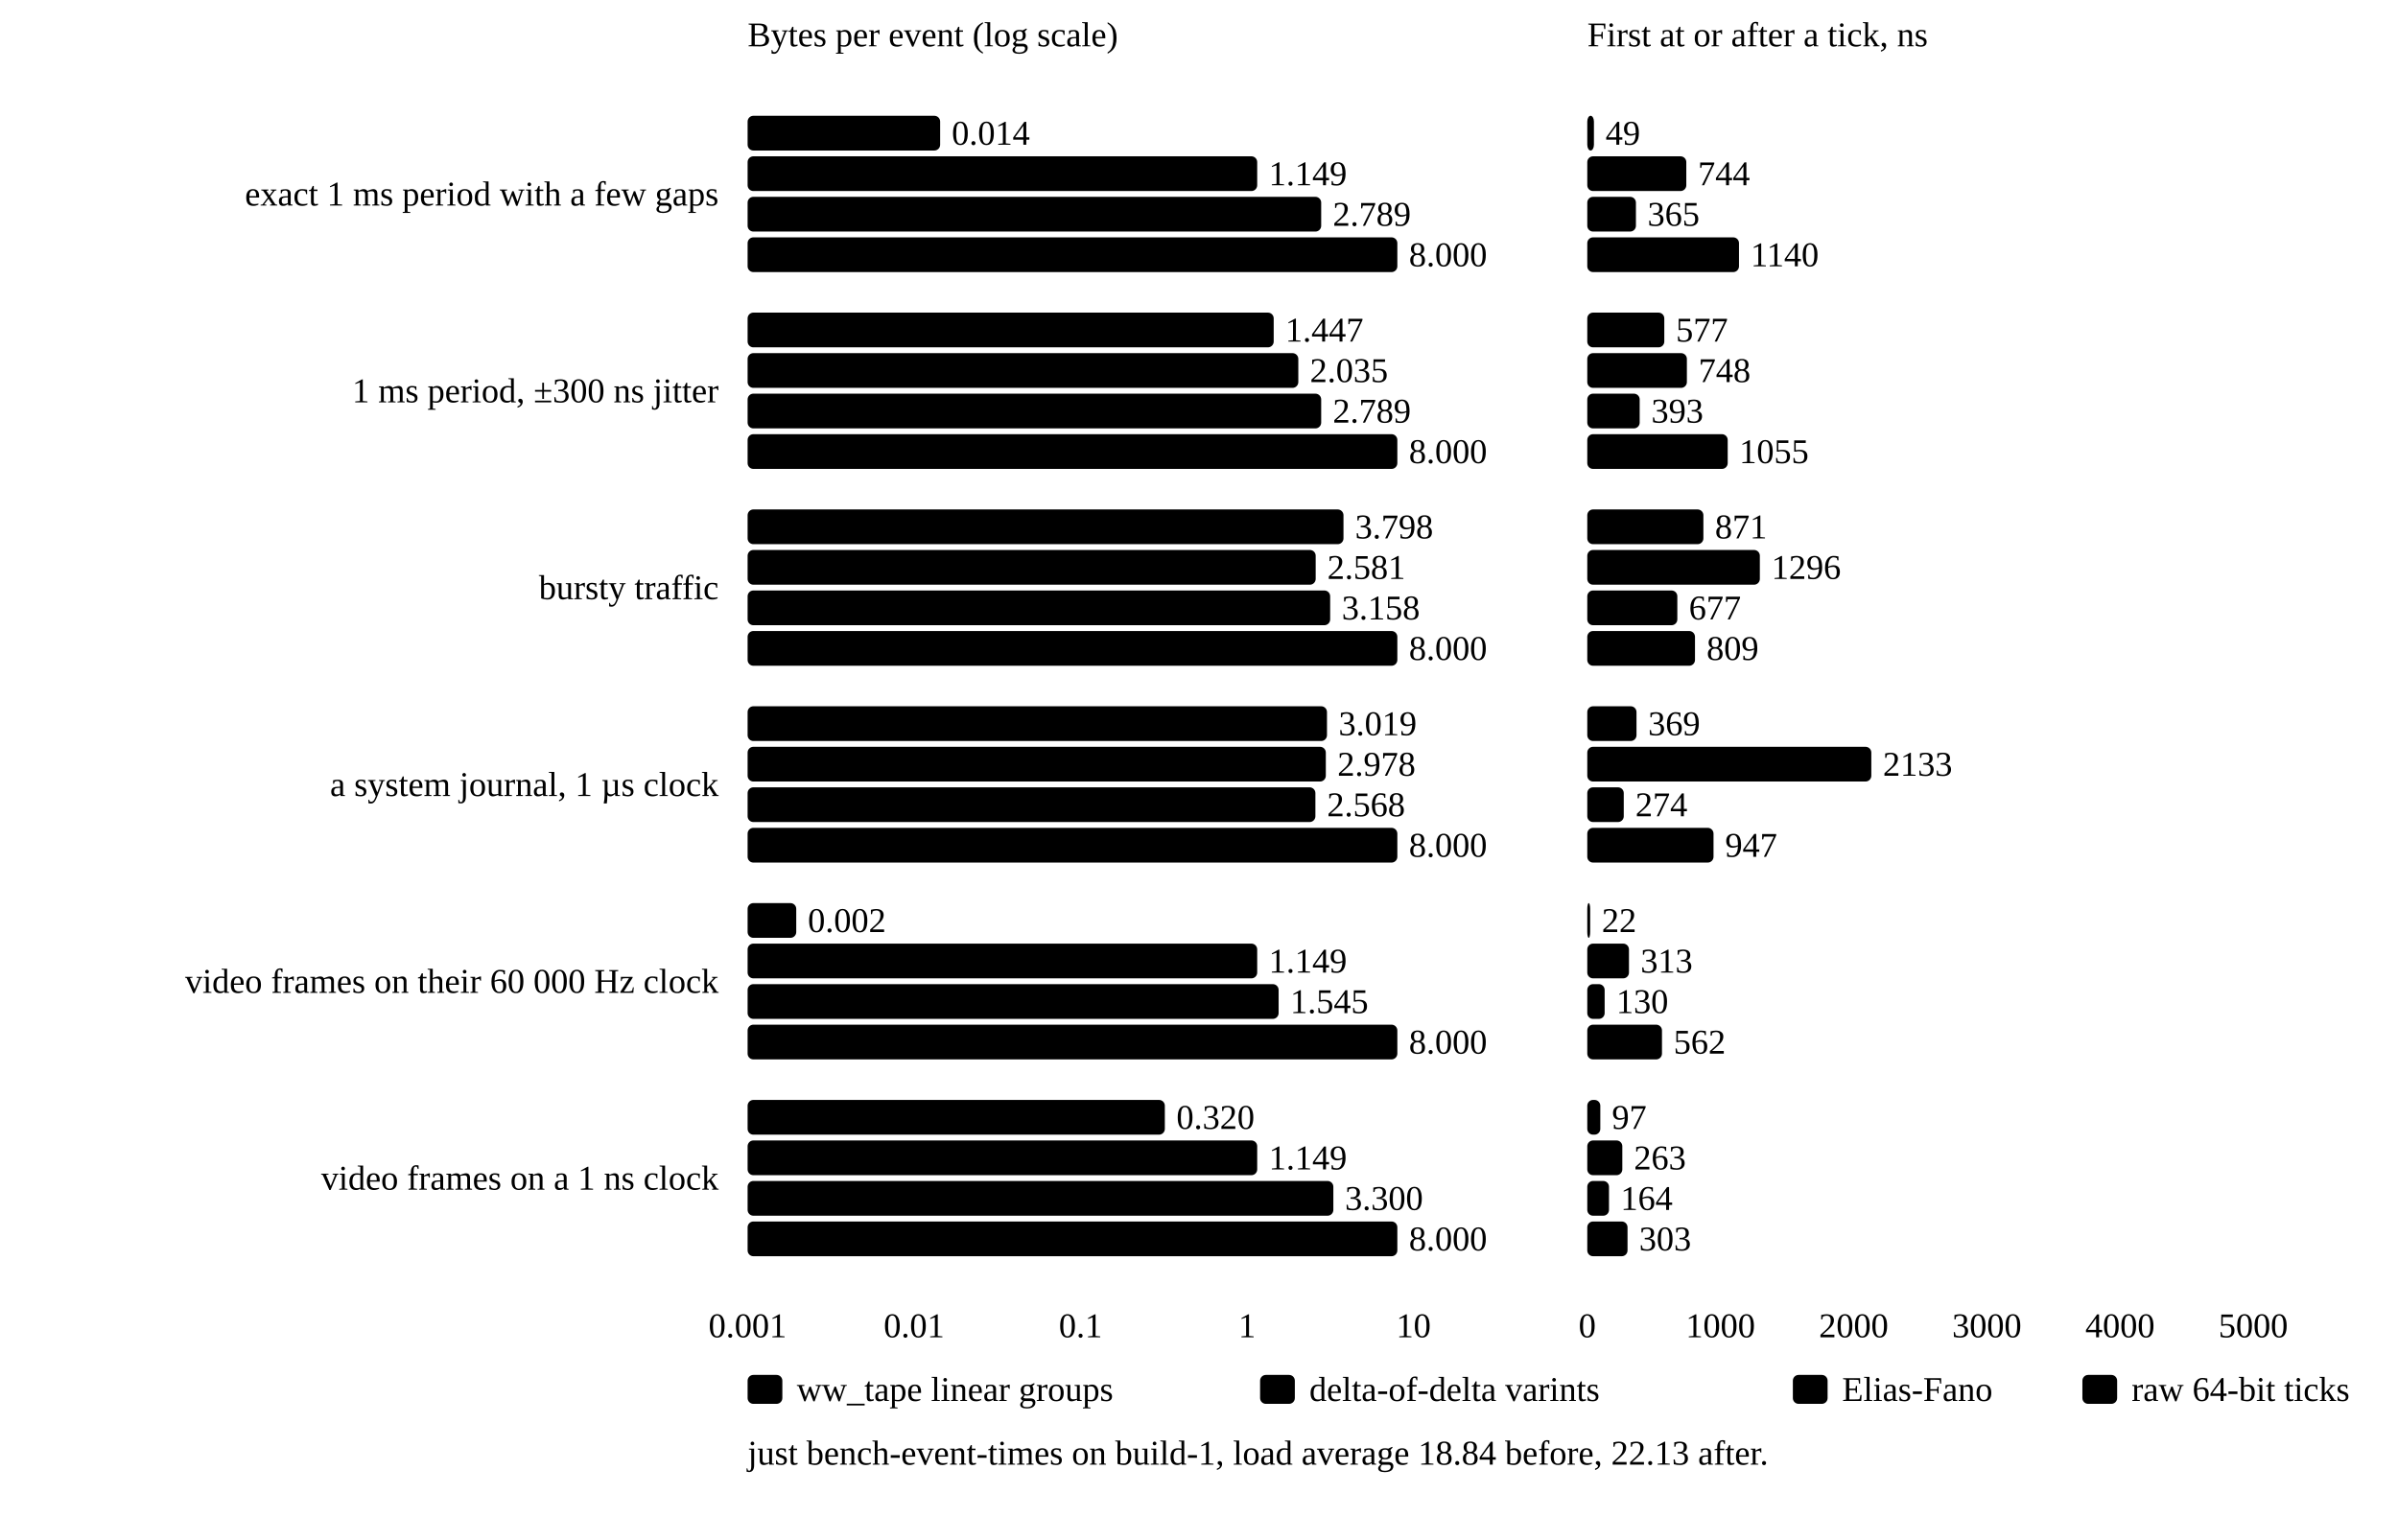
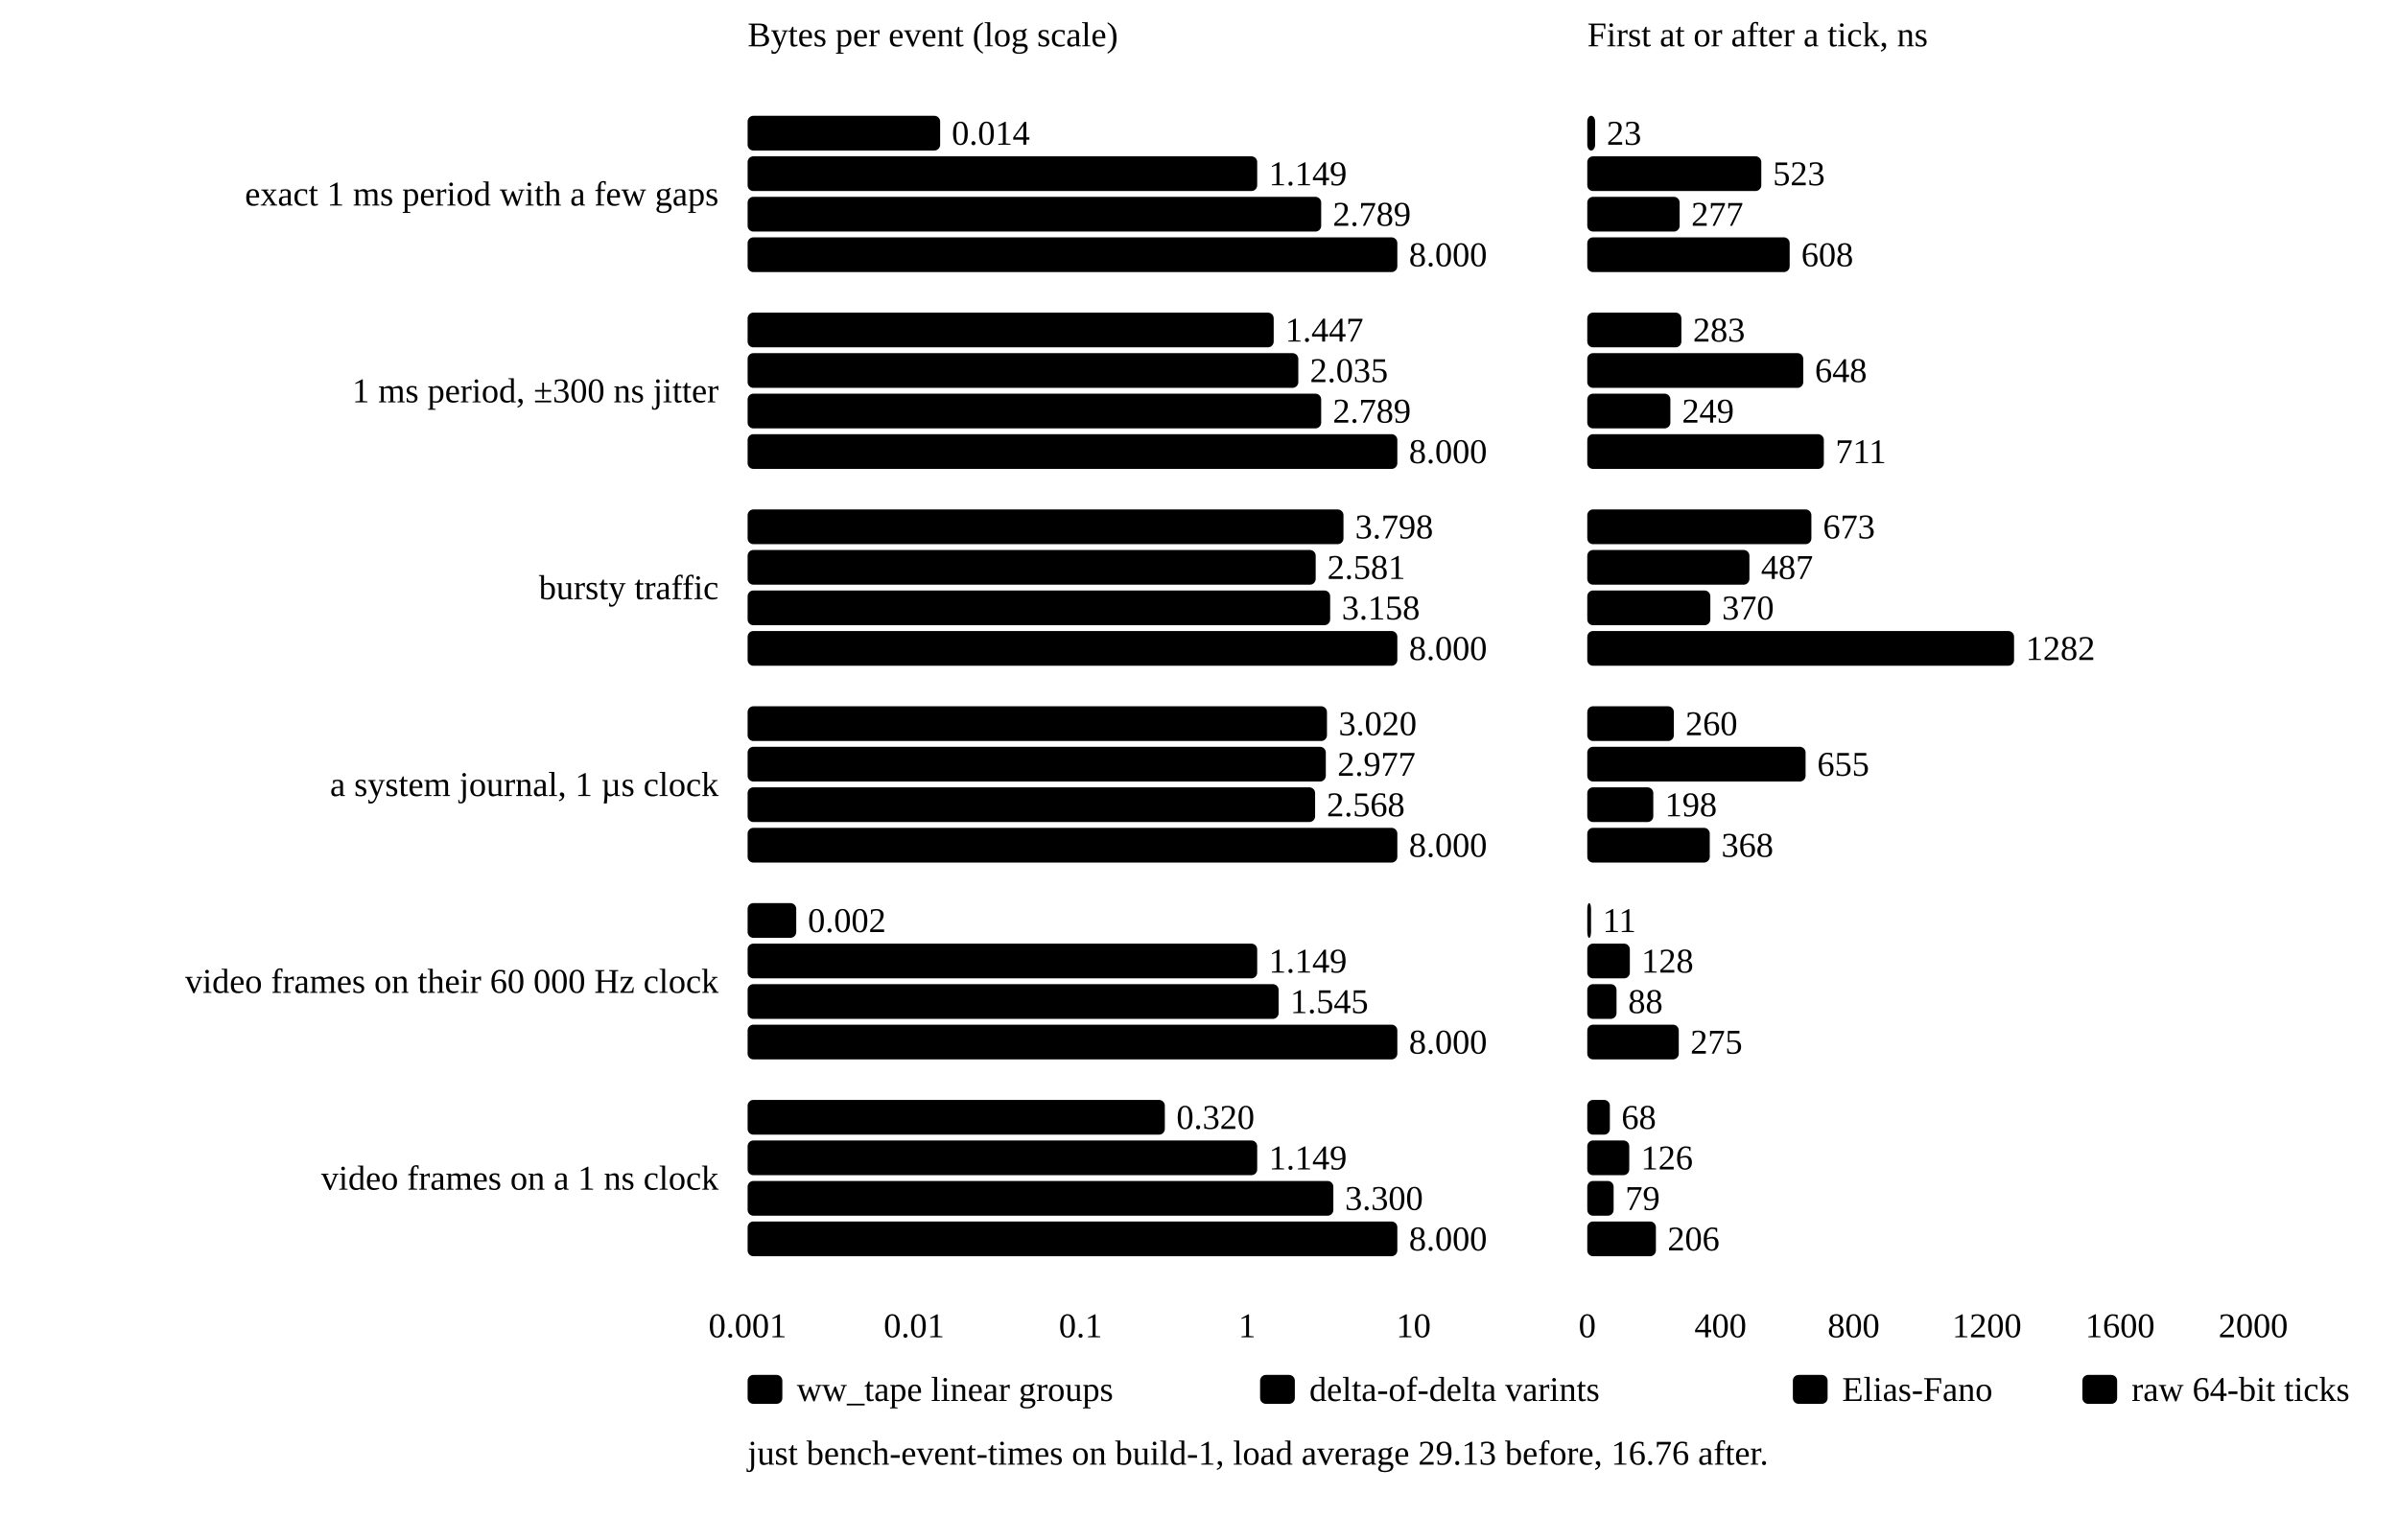
<svg xmlns="http://www.w3.org/2000/svg" class="ww-svg" viewBox="0 0 828.2 532" width="828.2" height="532" role="img" aria-label="Event start ticks per workload: bytes per event on a log scale, and the time to find the first event at or after a tick, for ww_tape's linear groups, delta-of-delta varints, Elias-Fano and raw ticks">
  <text x="258.2" y="16.0" text-anchor="start" class="strong">Bytes per event (log scale)</text>
  <line x1="258.2" y1="34.0" x2="258.2" y2="448.0" class="thin" />
  <text x="258.2" y="462.0" text-anchor="middle" class="small soft">0.001</text>
  <line x1="315.7" y1="34.0" x2="315.7" y2="448.0" class="thin" />
  <text x="315.7" y="462.0" text-anchor="middle" class="small soft">0.01</text>
  <line x1="373.2" y1="34.0" x2="373.2" y2="448.0" class="thin" />
  <text x="373.2" y="462.0" text-anchor="middle" class="small soft">0.1</text>
  <line x1="430.7" y1="34.0" x2="430.7" y2="448.0" class="thin" />
  <text x="430.7" y="462.0" text-anchor="middle" class="small soft">1</text>
  <line x1="488.2" y1="34.0" x2="488.2" y2="448.0" class="thin" />
  <text x="488.2" y="462.0" text-anchor="middle" class="small soft">10</text>
  <rect x="258.2" y="40.0" width="66.5" height="12.0" rx="2" class="blue" />
  <text x="328.7" y="50.0" text-anchor="start" class="small">0.014</text>
  <rect x="258.2" y="54.0" width="176.0" height="12.0" rx="2" class="amber" />
  <text x="438.2" y="64.0" text-anchor="start" class="small">1.149</text>
  <rect x="258.2" y="68.0" width="198.1" height="12.0" rx="2" class="green" />
  <text x="460.3" y="78.0" text-anchor="start" class="small">2.789</text>
  <rect x="258.2" y="82.0" width="224.4" height="12.0" rx="2" class="tint-ink" />
  <text x="486.6" y="92.0" text-anchor="start" class="small">8.000</text>
  <rect x="258.2" y="108.0" width="181.7" height="12.0" rx="2" class="blue" />
  <text x="443.9" y="118.0" text-anchor="start" class="small">1.447</text>
  <rect x="258.2" y="122.0" width="190.2" height="12.0" rx="2" class="amber" />
  <text x="452.4" y="132.0" text-anchor="start" class="small">2.035</text>
  <rect x="258.2" y="136.0" width="198.1" height="12.0" rx="2" class="green" />
  <text x="460.3" y="146.0" text-anchor="start" class="small">2.789</text>
  <rect x="258.2" y="150.0" width="224.4" height="12.0" rx="2" class="tint-ink" />
  <text x="486.6" y="160.0" text-anchor="start" class="small">8.000</text>
  <rect x="258.2" y="176.0" width="205.8" height="12.0" rx="2" class="blue" />
  <text x="468.0" y="186.0" text-anchor="start" class="small">3.798</text>
  <rect x="258.2" y="190.0" width="196.2" height="12.0" rx="2" class="amber" />
  <text x="458.4" y="200.0" text-anchor="start" class="small">2.581</text>
  <rect x="258.2" y="204.0" width="201.2" height="12.0" rx="2" class="green" />
  <text x="463.4" y="214.0" text-anchor="start" class="small">3.158</text>
  <rect x="258.2" y="218.0" width="224.4" height="12.0" rx="2" class="tint-ink" />
  <text x="486.6" y="228.0" text-anchor="start" class="small">8.000</text>
  <rect x="258.2" y="244.0" width="200.1" height="12.0" rx="2" class="blue" />
-   <text x="462.3" y="254.0" text-anchor="start" class="small">3.019</text>
+   <text x="462.3" y="254.0" text-anchor="start" class="small">3.020</text>
  <rect x="258.2" y="258.0" width="199.7" height="12.0" rx="2" class="amber" />
-   <text x="461.9" y="268.0" text-anchor="start" class="small">2.978</text>
-   <rect x="258.2" y="272.0" width="196.1" height="12.0" rx="2" class="green" />
-   <text x="458.3" y="282.0" text-anchor="start" class="small">2.568</text>
+   <text x="461.9" y="268.0" text-anchor="start" class="small">2.977</text>
+   <rect x="258.2" y="272.0" width="196.0" height="12.0" rx="2" class="green" />
+   <text x="458.2" y="282.0" text-anchor="start" class="small">2.568</text>
  <rect x="258.2" y="286.0" width="224.4" height="12.0" rx="2" class="tint-ink" />
  <text x="486.6" y="296.0" text-anchor="start" class="small">8.000</text>
  <rect x="258.2" y="312.0" width="16.8" height="12.0" rx="2" class="blue" />
  <text x="279.0" y="322.0" text-anchor="start" class="small">0.002</text>
  <rect x="258.2" y="326.0" width="176.0" height="12.0" rx="2" class="amber" />
  <text x="438.2" y="336.0" text-anchor="start" class="small">1.149</text>
  <rect x="258.2" y="340.0" width="183.4" height="12.0" rx="2" class="green" />
  <text x="445.6" y="350.0" text-anchor="start" class="small">1.545</text>
  <rect x="258.2" y="354.0" width="224.4" height="12.0" rx="2" class="tint-ink" />
  <text x="486.6" y="364.0" text-anchor="start" class="small">8.000</text>
  <rect x="258.2" y="380.0" width="144.1" height="12.0" rx="2" class="blue" />
  <text x="406.3" y="390.0" text-anchor="start" class="small">0.320</text>
  <rect x="258.2" y="394.0" width="176.0" height="12.0" rx="2" class="amber" />
  <text x="438.2" y="404.0" text-anchor="start" class="small">1.149</text>
  <rect x="258.2" y="408.0" width="202.3" height="12.0" rx="2" class="green" />
  <text x="464.5" y="418.0" text-anchor="start" class="small">3.300</text>
  <rect x="258.2" y="422.0" width="224.4" height="12.0" rx="2" class="tint-ink" />
  <text x="486.6" y="432.0" text-anchor="start" class="small">8.000</text>
  <line x1="258.2" y1="34.0" x2="258.2" y2="448.0" class="line" />
  <text x="548.2" y="16.0" text-anchor="start" class="strong">First at or after a tick, ns</text>
  <line x1="548.2" y1="34.0" x2="548.2" y2="448.0" class="thin" />
  <text x="548.2" y="462.0" text-anchor="middle" class="small soft">0</text>
  <line x1="594.2" y1="34.0" x2="594.2" y2="448.0" class="thin" />
-   <text x="594.2" y="462.0" text-anchor="middle" class="small soft">1000</text>
+   <text x="594.2" y="462.0" text-anchor="middle" class="small soft">400</text>
  <line x1="640.2" y1="34.0" x2="640.2" y2="448.0" class="thin" />
-   <text x="640.2" y="462.0" text-anchor="middle" class="small soft">2000</text>
+   <text x="640.2" y="462.0" text-anchor="middle" class="small soft">800</text>
  <line x1="686.2" y1="34.0" x2="686.2" y2="448.0" class="thin" />
-   <text x="686.2" y="462.0" text-anchor="middle" class="small soft">3000</text>
+   <text x="686.2" y="462.0" text-anchor="middle" class="small soft">1200</text>
  <line x1="732.2" y1="34.0" x2="732.2" y2="448.0" class="thin" />
-   <text x="732.2" y="462.0" text-anchor="middle" class="small soft">4000</text>
+   <text x="732.2" y="462.0" text-anchor="middle" class="small soft">1600</text>
  <line x1="778.2" y1="34.0" x2="778.2" y2="448.0" class="thin" />
-   <text x="778.2" y="462.0" text-anchor="middle" class="small soft">5000</text>
-   <rect x="548.2" y="40.0" width="2.3" height="12.0" rx="2" class="blue" />
-   <text x="554.5" y="50.0" text-anchor="start" class="small">49</text>
-   <rect x="548.2" y="54.0" width="34.2" height="12.0" rx="2" class="amber" />
-   <text x="586.4" y="64.0" text-anchor="start" class="small">744</text>
-   <rect x="548.2" y="68.0" width="16.8" height="12.0" rx="2" class="green" />
-   <text x="569.0" y="78.0" text-anchor="start" class="small">365</text>
-   <rect x="548.2" y="82.0" width="52.4" height="12.0" rx="2" class="tint-ink" />
-   <text x="604.6" y="92.0" text-anchor="start" class="small">1140</text>
-   <rect x="548.2" y="108.0" width="26.6" height="12.0" rx="2" class="blue" />
-   <text x="578.8" y="118.0" text-anchor="start" class="small">577</text>
-   <rect x="548.2" y="122.0" width="34.4" height="12.0" rx="2" class="amber" />
-   <text x="586.6" y="132.0" text-anchor="start" class="small">748</text>
-   <rect x="548.2" y="136.0" width="18.1" height="12.0" rx="2" class="green" />
-   <text x="570.3" y="146.0" text-anchor="start" class="small">393</text>
-   <rect x="548.2" y="150.0" width="48.5" height="12.0" rx="2" class="tint-ink" />
-   <text x="600.7" y="160.0" text-anchor="start" class="small">1055</text>
-   <rect x="548.2" y="176.0" width="40.1" height="12.0" rx="2" class="blue" />
-   <text x="592.3" y="186.0" text-anchor="start" class="small">871</text>
-   <rect x="548.2" y="190.0" width="59.6" height="12.0" rx="2" class="amber" />
-   <text x="611.8" y="200.0" text-anchor="start" class="small">1296</text>
-   <rect x="548.2" y="204.0" width="31.1" height="12.0" rx="2" class="green" />
-   <text x="583.3" y="214.0" text-anchor="start" class="small">677</text>
-   <rect x="548.2" y="218.0" width="37.2" height="12.0" rx="2" class="tint-ink" />
-   <text x="589.4" y="228.0" text-anchor="start" class="small">809</text>
-   <rect x="548.2" y="244.0" width="17.0" height="12.0" rx="2" class="blue" />
-   <text x="569.2" y="254.0" text-anchor="start" class="small">369</text>
-   <rect x="548.2" y="258.0" width="98.1" height="12.0" rx="2" class="amber" />
-   <text x="650.3" y="268.0" text-anchor="start" class="small">2133</text>
-   <rect x="548.2" y="272.0" width="12.6" height="12.0" rx="2" class="green" />
-   <text x="564.8" y="282.0" text-anchor="start" class="small">274</text>
-   <rect x="548.2" y="286.0" width="43.6" height="12.0" rx="2" class="tint-ink" />
-   <text x="595.8" y="296.0" text-anchor="start" class="small">947</text>
-   <rect x="548.2" y="312.0" width="1.0" height="12.0" rx="2" class="blue" />
-   <text x="553.2" y="322.0" text-anchor="start" class="small">22</text>
-   <rect x="548.2" y="326.0" width="14.4" height="12.0" rx="2" class="amber" />
-   <text x="566.6" y="336.0" text-anchor="start" class="small">313</text>
-   <rect x="548.2" y="340.0" width="6.0" height="12.0" rx="2" class="green" />
-   <text x="558.2" y="350.0" text-anchor="start" class="small">130</text>
-   <rect x="548.2" y="354.0" width="25.8" height="12.0" rx="2" class="tint-ink" />
-   <text x="578.0" y="364.0" text-anchor="start" class="small">562</text>
-   <rect x="548.2" y="380.0" width="4.5" height="12.0" rx="2" class="blue" />
-   <text x="556.7" y="390.0" text-anchor="start" class="small">97</text>
-   <rect x="548.2" y="394.0" width="12.1" height="12.0" rx="2" class="amber" />
-   <text x="564.3" y="404.0" text-anchor="start" class="small">263</text>
-   <rect x="548.2" y="408.0" width="7.5" height="12.0" rx="2" class="green" />
-   <text x="559.7" y="418.0" text-anchor="start" class="small">164</text>
-   <rect x="548.2" y="422.0" width="13.9" height="12.0" rx="2" class="tint-ink" />
-   <text x="566.1" y="432.0" text-anchor="start" class="small">303</text>
+   <text x="778.2" y="462.0" text-anchor="middle" class="small soft">2000</text>
+   <rect x="548.2" y="40.0" width="2.7" height="12.0" rx="2" class="blue" />
+   <text x="554.9" y="50.0" text-anchor="start" class="small">23</text>
+   <rect x="548.2" y="54.0" width="60.1" height="12.0" rx="2" class="amber" />
+   <text x="612.3" y="64.0" text-anchor="start" class="small">523</text>
+   <rect x="548.2" y="68.0" width="31.9" height="12.0" rx="2" class="green" />
+   <text x="584.1" y="78.0" text-anchor="start" class="small">277</text>
+   <rect x="548.2" y="82.0" width="69.9" height="12.0" rx="2" class="tint-ink" />
+   <text x="622.1" y="92.0" text-anchor="start" class="small">608</text>
+   <rect x="548.2" y="108.0" width="32.5" height="12.0" rx="2" class="blue" />
+   <text x="584.7" y="118.0" text-anchor="start" class="small">283</text>
+   <rect x="548.2" y="122.0" width="74.6" height="12.0" rx="2" class="amber" />
+   <text x="626.8" y="132.0" text-anchor="start" class="small">648</text>
+   <rect x="548.2" y="136.0" width="28.7" height="12.0" rx="2" class="green" />
+   <text x="580.9" y="146.0" text-anchor="start" class="small">249</text>
+   <rect x="548.2" y="150.0" width="81.7" height="12.0" rx="2" class="tint-ink" />
+   <text x="633.9" y="160.0" text-anchor="start" class="small">711</text>
+   <rect x="548.2" y="176.0" width="77.4" height="12.0" rx="2" class="blue" />
+   <text x="629.6" y="186.0" text-anchor="start" class="small">673</text>
+   <rect x="548.2" y="190.0" width="56.0" height="12.0" rx="2" class="amber" />
+   <text x="608.2" y="200.0" text-anchor="start" class="small">487</text>
+   <rect x="548.2" y="204.0" width="42.5" height="12.0" rx="2" class="green" />
+   <text x="594.7" y="214.0" text-anchor="start" class="small">370</text>
+   <rect x="548.2" y="218.0" width="147.4" height="12.0" rx="2" class="tint-ink" />
+   <text x="699.6" y="228.0" text-anchor="start" class="small">1282</text>
+   <rect x="548.2" y="244.0" width="29.9" height="12.0" rx="2" class="blue" />
+   <text x="582.1" y="254.0" text-anchor="start" class="small">260</text>
+   <rect x="548.2" y="258.0" width="75.4" height="12.0" rx="2" class="amber" />
+   <text x="627.6" y="268.0" text-anchor="start" class="small">655</text>
+   <rect x="548.2" y="272.0" width="22.8" height="12.0" rx="2" class="green" />
+   <text x="575.0" y="282.0" text-anchor="start" class="small">198</text>
+   <rect x="548.2" y="286.0" width="42.3" height="12.0" rx="2" class="tint-ink" />
+   <text x="594.5" y="296.0" text-anchor="start" class="small">368</text>
+   <rect x="548.2" y="312.0" width="1.3" height="12.0" rx="2" class="blue" />
+   <text x="553.5" y="322.0" text-anchor="start" class="small">11</text>
+   <rect x="548.2" y="326.0" width="14.7" height="12.0" rx="2" class="amber" />
+   <text x="566.9" y="336.0" text-anchor="start" class="small">128</text>
+   <rect x="548.2" y="340.0" width="10.1" height="12.0" rx="2" class="green" />
+   <text x="562.3" y="350.0" text-anchor="start" class="small">88</text>
+   <rect x="548.2" y="354.0" width="31.6" height="12.0" rx="2" class="tint-ink" />
+   <text x="583.8" y="364.0" text-anchor="start" class="small">275</text>
+   <rect x="548.2" y="380.0" width="7.8" height="12.0" rx="2" class="blue" />
+   <text x="560.0" y="390.0" text-anchor="start" class="small">68</text>
+   <rect x="548.2" y="394.0" width="14.5" height="12.0" rx="2" class="amber" />
+   <text x="566.7" y="404.0" text-anchor="start" class="small">126</text>
+   <rect x="548.2" y="408.0" width="9.1" height="12.0" rx="2" class="green" />
+   <text x="561.3" y="418.0" text-anchor="start" class="small">79</text>
+   <rect x="548.2" y="422.0" width="23.7" height="12.0" rx="2" class="tint-ink" />
+   <text x="575.9" y="432.0" text-anchor="start" class="small">206</text>
  <line x1="548.2" y1="34.0" x2="548.2" y2="448.0" class="line" />
  <text x="248.2" y="71.0" text-anchor="end">exact 1 ms period with a few gaps</text>
  <text x="248.2" y="139.0" text-anchor="end">1 ms period, ±300 ns jitter</text>
  <text x="248.2" y="207.0" text-anchor="end">bursty traffic</text>
  <text x="248.2" y="275.0" text-anchor="end">a system journal, 1 µs clock</text>
  <text x="248.2" y="343.0" text-anchor="end">video frames on their 60 000 Hz clock</text>
  <text x="248.2" y="411.0" text-anchor="end">video frames on a 1 ns clock</text>
  <rect x="258.2" y="475.0" width="12.0" height="10.0" rx="2" class="blue" />
  <text x="275.2" y="484.0" text-anchor="start" class="small">ww_tape linear groups</text>
  <rect x="435.2" y="475.0" width="12.0" height="10.0" rx="2" class="amber" />
  <text x="452.2" y="484.0" text-anchor="start" class="small">delta-of-delta varints</text>
  <rect x="619.2" y="475.0" width="12.0" height="10.0" rx="2" class="green" />
  <text x="636.2" y="484.0" text-anchor="start" class="small">Elias-Fano</text>
  <rect x="719.2" y="475.0" width="12.0" height="10.0" rx="2" class="tint-ink" />
  <text x="736.2" y="484.0" text-anchor="start" class="small">raw 64-bit ticks</text>
-   <text x="258.2" y="506.0" text-anchor="start" class="small soft">just bench-event-times on build-1, load average 18.84 before, 22.13 after.</text>
+   <text x="258.2" y="506.0" text-anchor="start" class="small soft">just bench-event-times on build-1, load average 29.13 before, 16.76 after.</text>
</svg>
